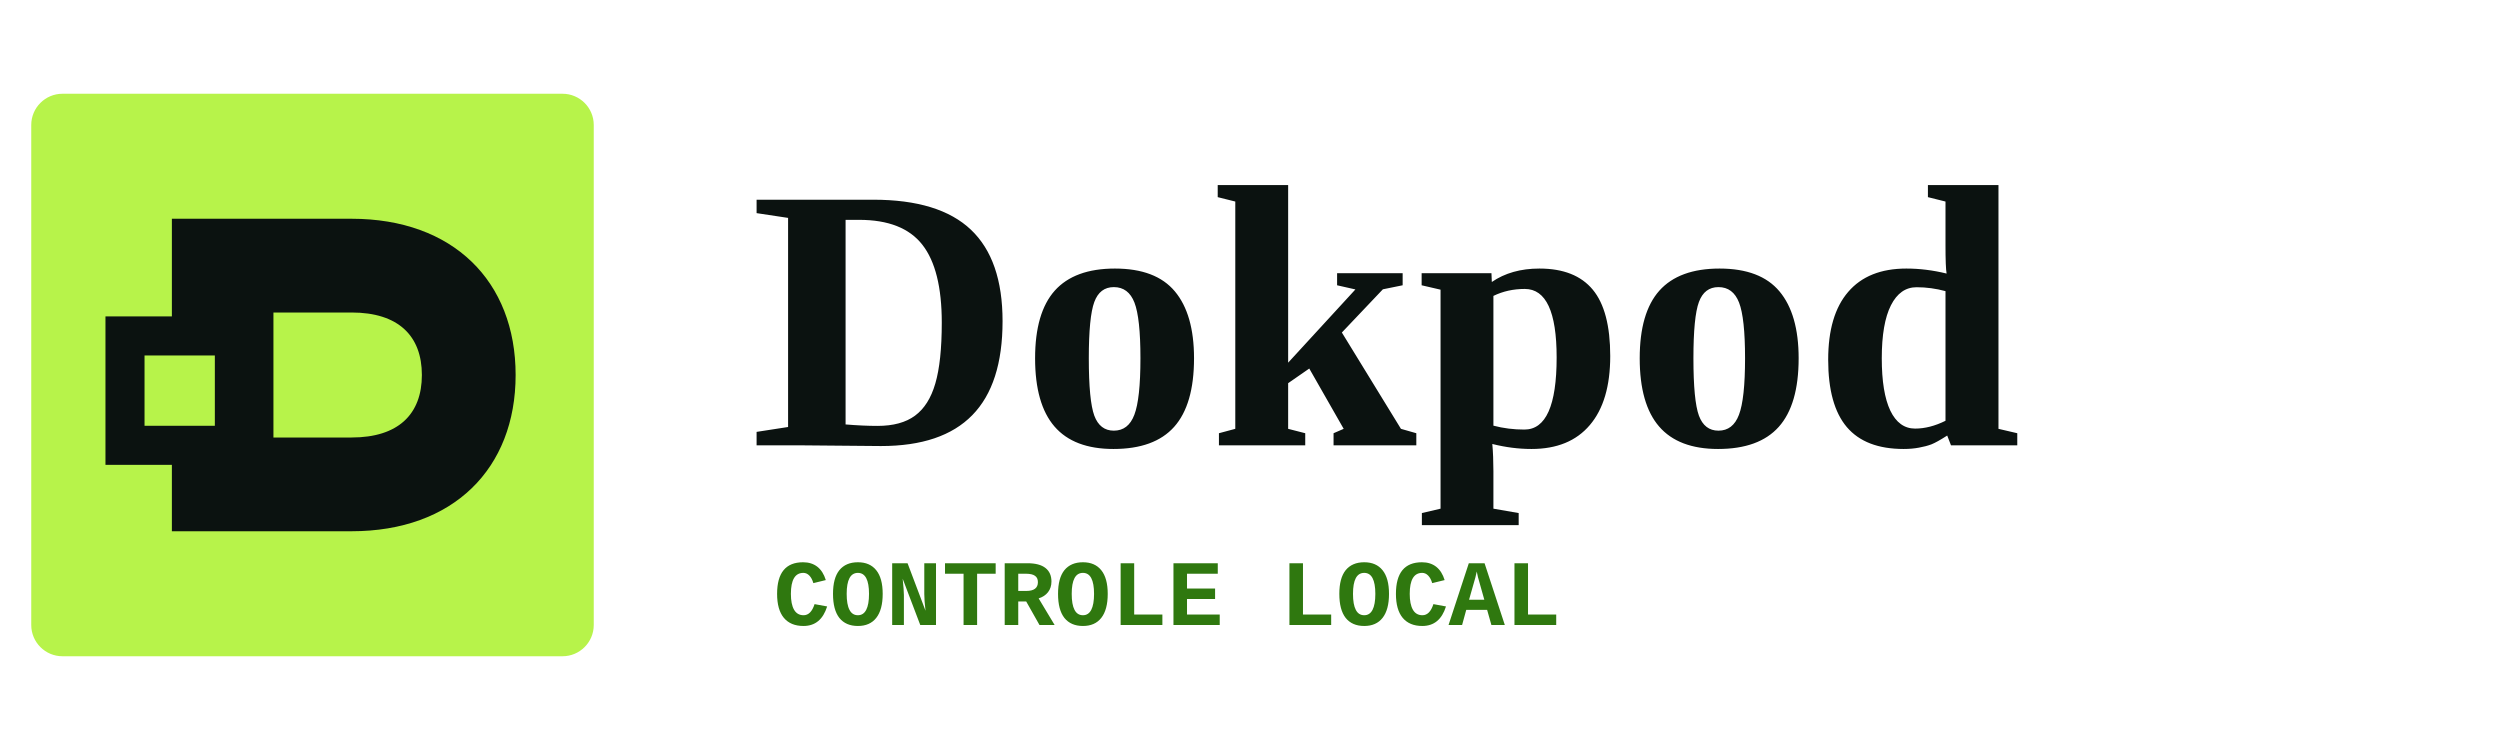
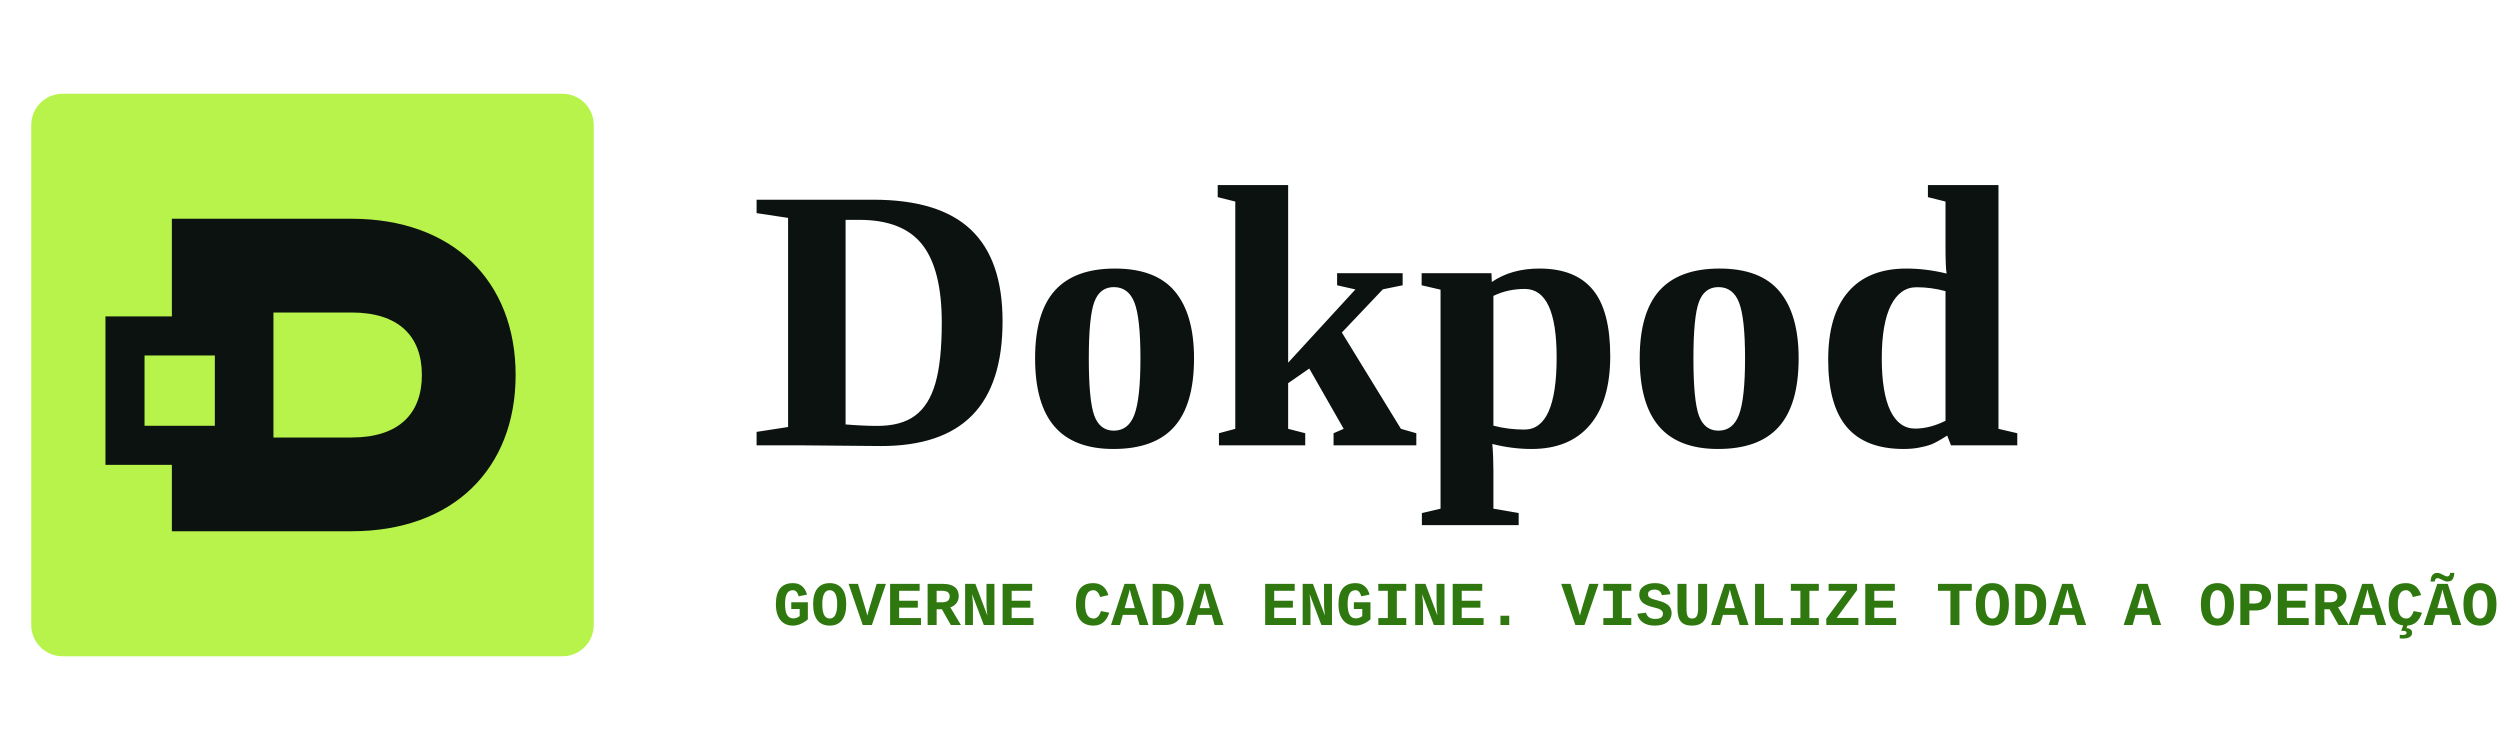
<svg xmlns="http://www.w3.org/2000/svg" width="320" height="96" viewBox="0 0 320 96" role="img" aria-labelledby="title description">
  <rect width="72" height="72" x="4" y="12" rx="4" fill="#b7f34a" />
  <path d="M22 28H45C58 28 66 36 66 48C66 60 58 68 45 68H22V28Z" fill="#0b1210" />
  <path d="M35 40H45C51 40 54 43 54 48C54 53 51 56 45 56H35V40Z" fill="#b7f34a" />
  <rect x="16" y="43" width="14" height="14" fill="#b7f34a" stroke="#0b1210" stroke-width="5" />
  <text x="96" y="57" fill="#0b1210" font-family="Georgia, 'Times New Roman', serif" font-size="48" font-weight="700" letter-spacing="0">Dokpod</text>
-   <text x="99" y="80" fill="#2f780f" font-family="Consolas, 'Courier New', monospace" font-size="12" font-weight="700" letter-spacing="0">CONTROLE LOCAL</text>
+   <text x="99" y="80" fill="#2f780f" font-family="Consolas, 'Courier New', monospace" font-size="8" font-weight="700" letter-spacing="0">GOVERNE CADA ENGINE. VISUALIZE TODA A OPERAÇÃO.</text>
</svg>
